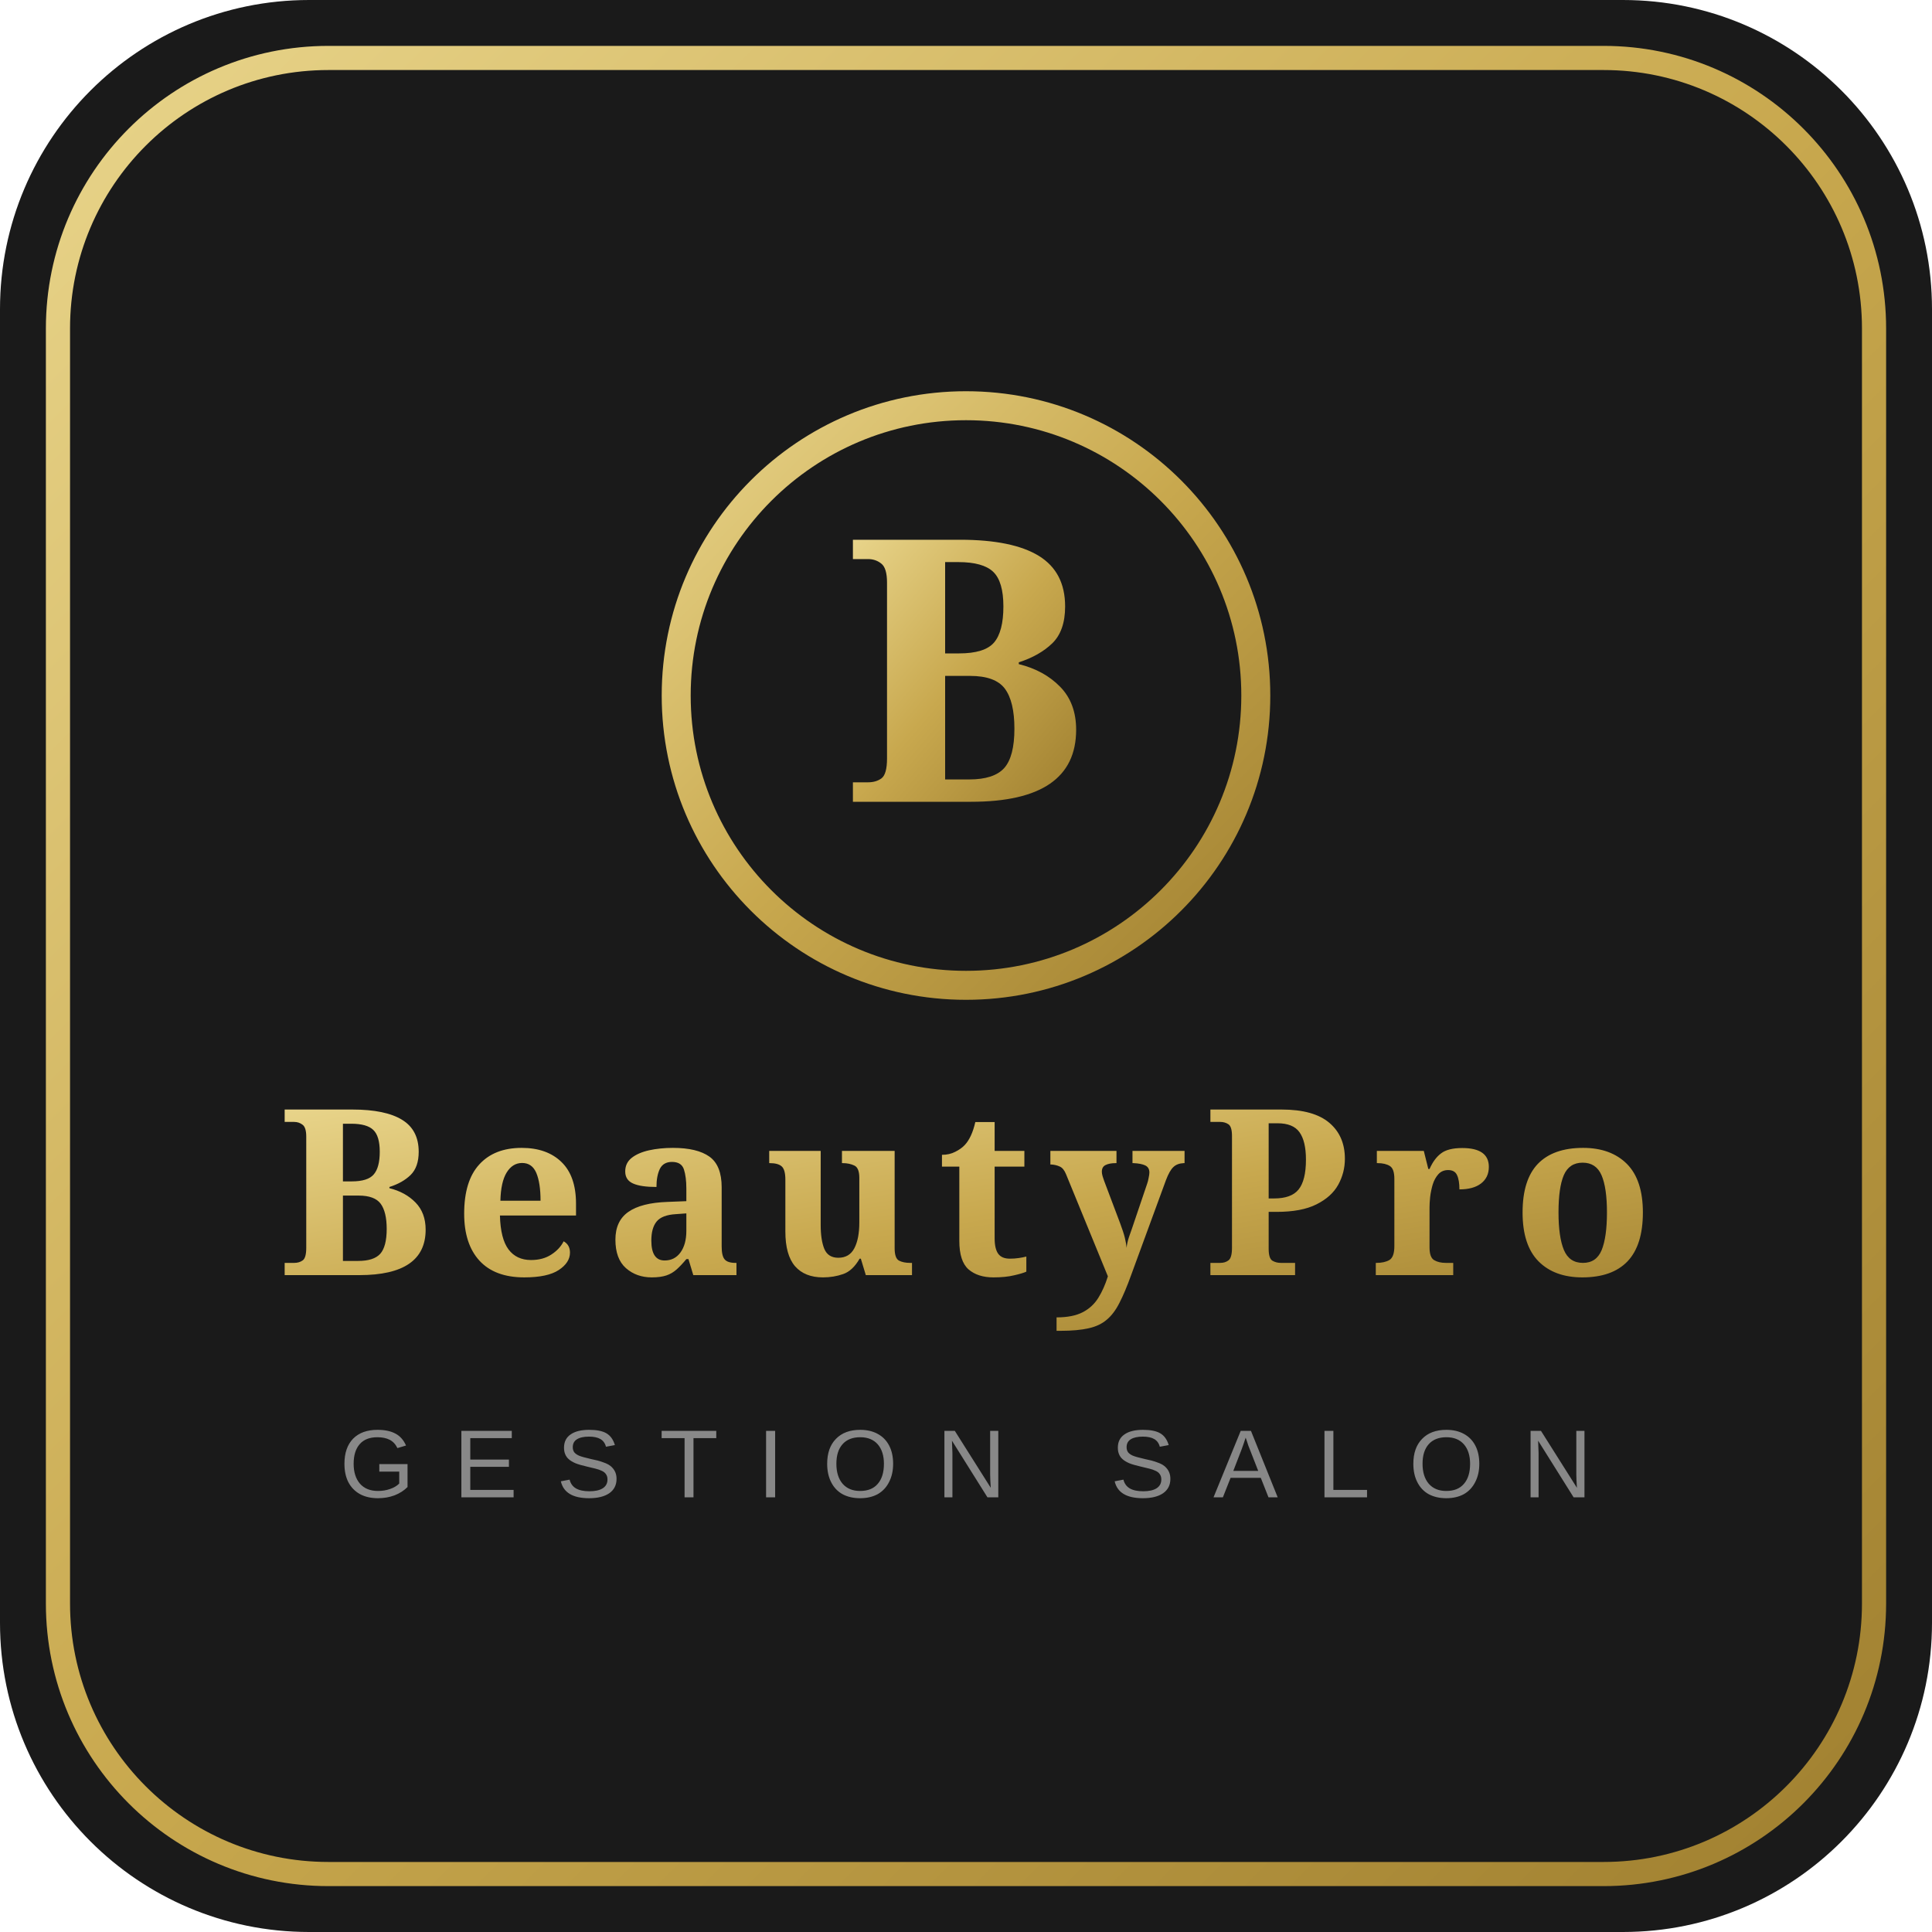
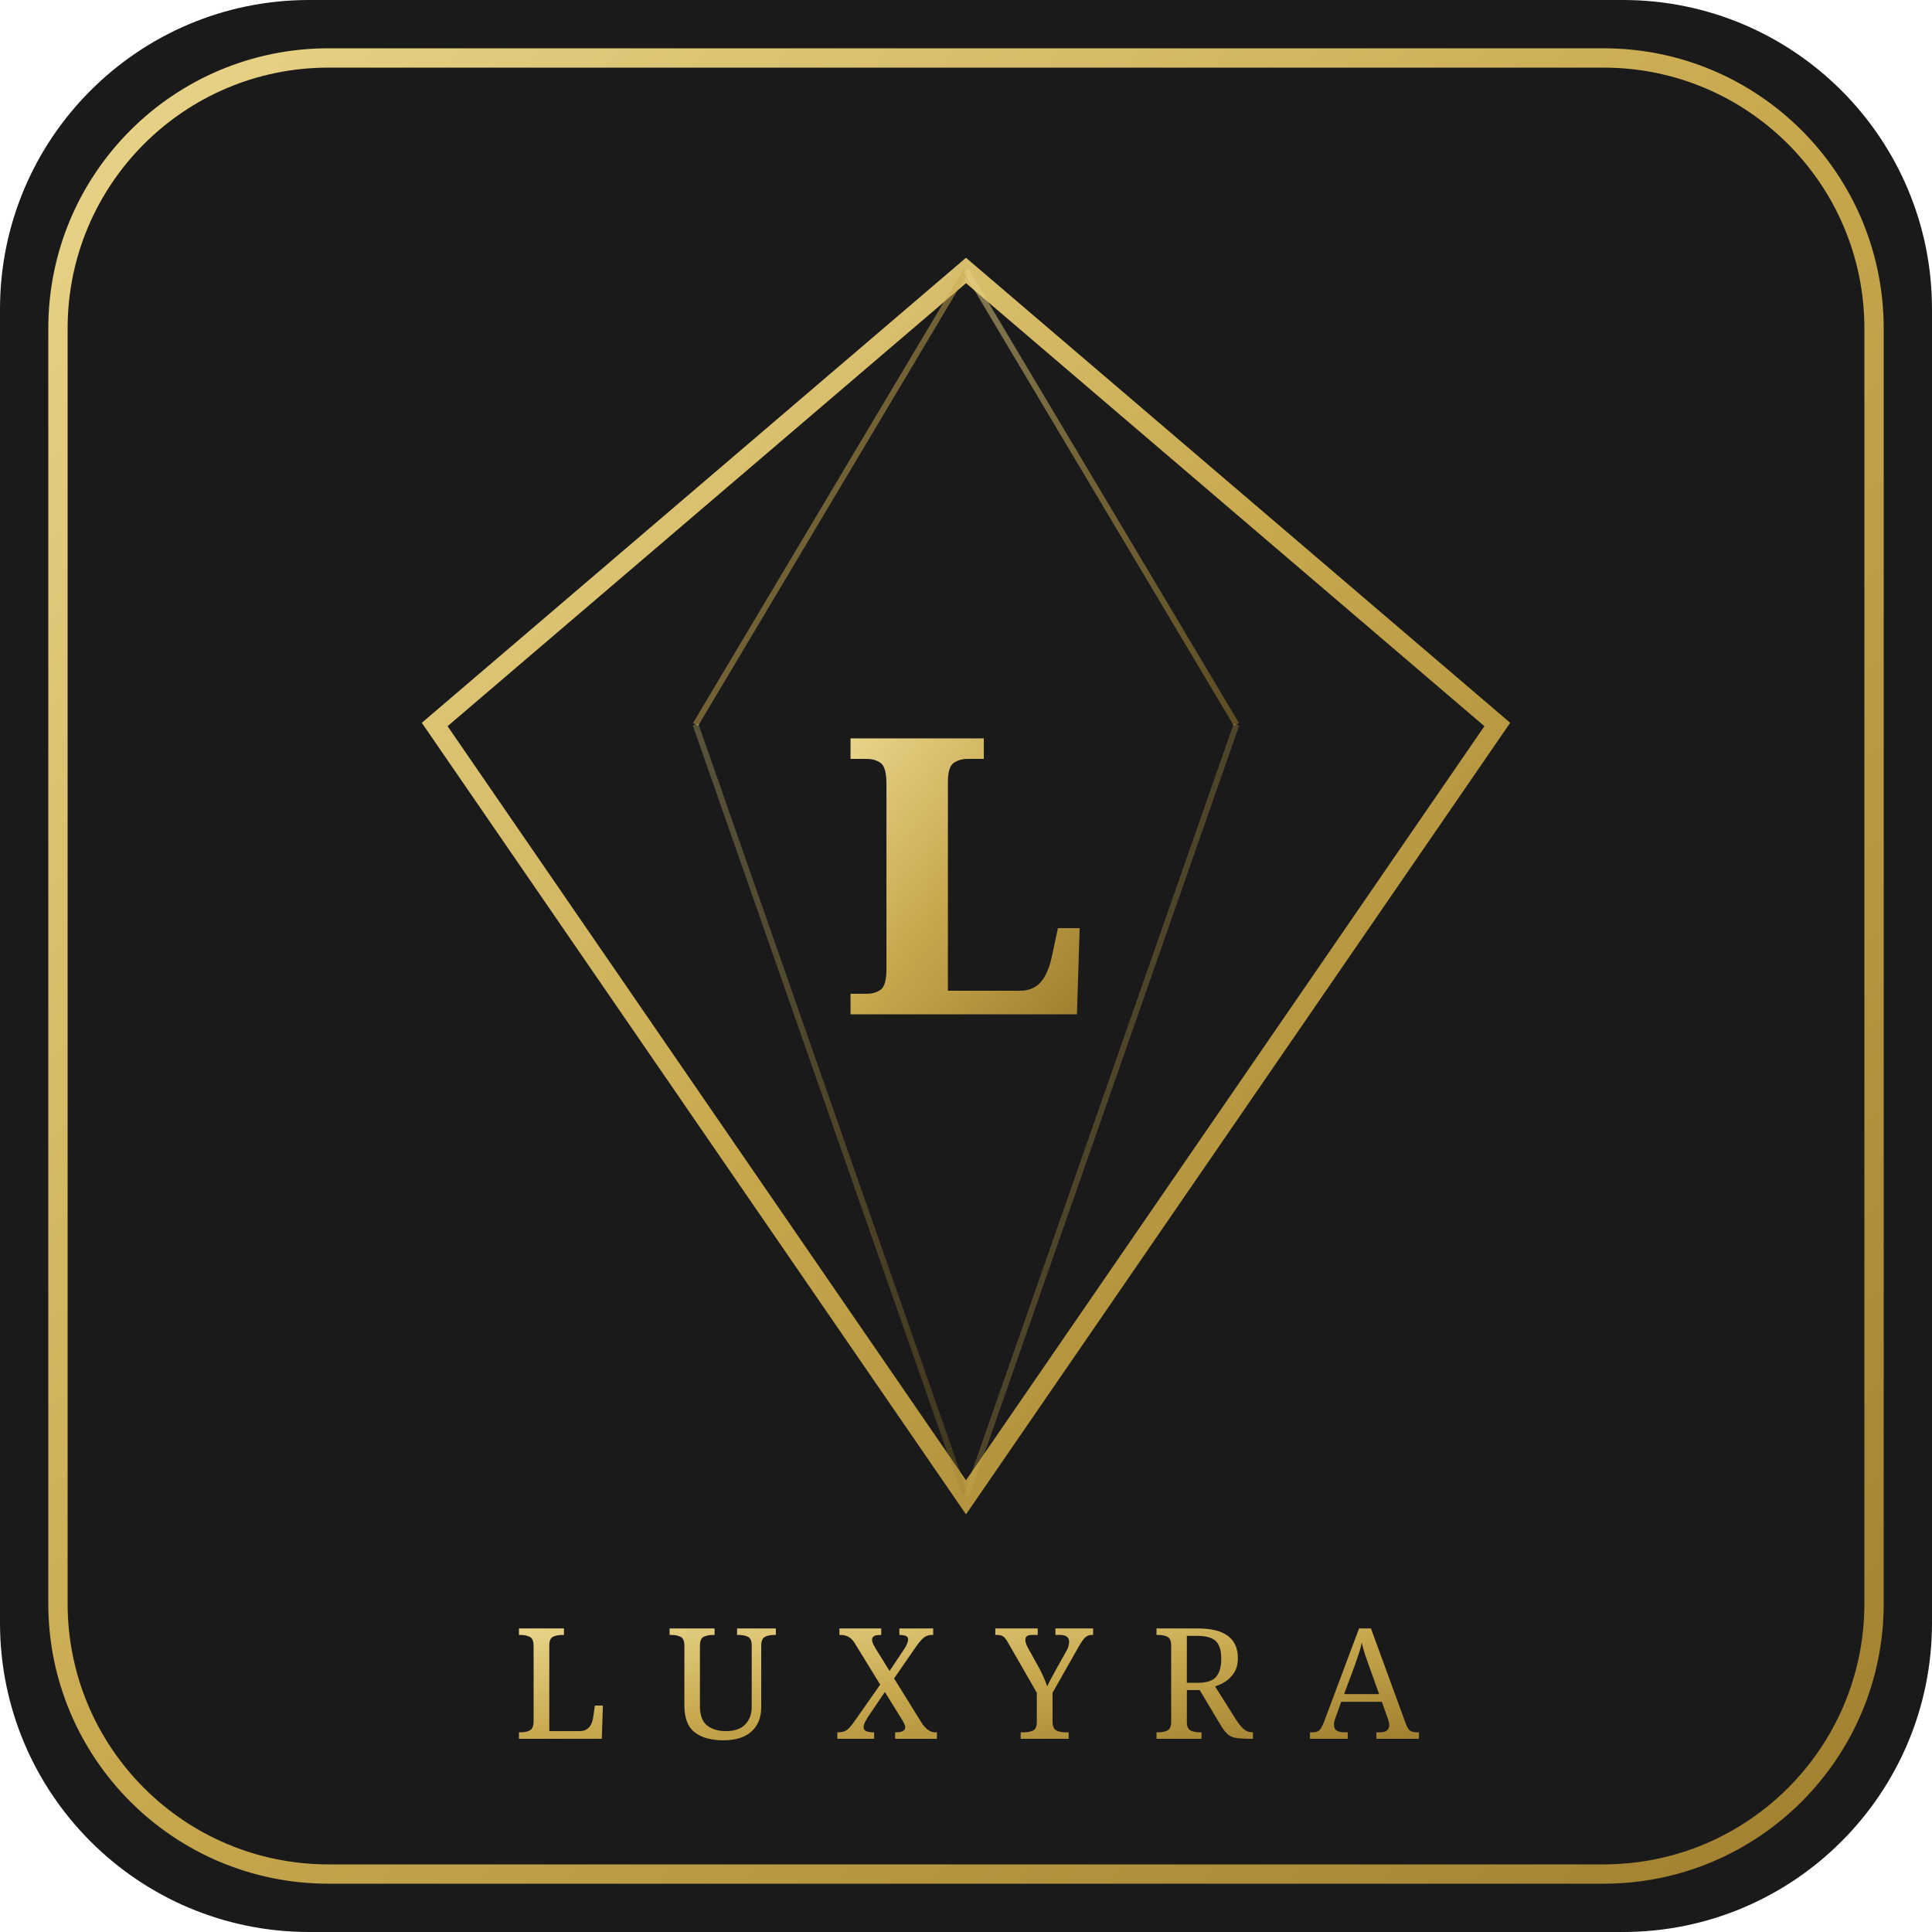
<svg xmlns="http://www.w3.org/2000/svg" viewBox="0 0 200 200" width="200" height="200">
  <defs>
    <linearGradient id="g1" x1="0%" y1="0%" x2="100%" y2="100%">
      <stop offset="0%" style="stop-color:#e8d48a;stop-opacity:1" />
      <stop offset="50%" style="stop-color:#c8a84e;stop-opacity:1" />
      <stop offset="100%" style="stop-color:#a08030;stop-opacity:1" />
    </linearGradient>
  </defs>
  <rect width="200" height="200" rx="32" fill="#1a1a1a" />
-   <rect x="6" y="6" width="188" height="188" rx="28" fill="none" stroke="url(#g1)" stroke-width="2.5" />
-   <circle cx="100" cy="72" r="30" fill="none" stroke="url(#g1)" stroke-width="3" />
-   <text x="100" y="83" text-anchor="middle" font-family="Georgia,serif" font-size="38" font-weight="bold" fill="url(#g1)">B</text>
-   <text x="100" y="132" text-anchor="middle" font-family="Georgia,serif" font-size="24" font-weight="bold" fill="url(#g1)" letter-spacing="2">BeautyPro</text>
-   <text x="100" y="155" text-anchor="middle" font-family="Arial,sans-serif" font-size="10" fill="#888" letter-spacing="4">GESTION SALON</text>
+   <rect x="6" y="6" width="188" height="188" rx="28" fill="none" stroke="url(#g1)" stroke-width="2" />
+   <polygon points="100,28 155,75 100,155 45,75" fill="none" stroke="url(#g1)" stroke-width="2" />
+   <line x1="45" y1="75" x2="155" y2="75" stroke="url(#g1)" stroke-width="1" />
+   <line x1="100" y1="28" x2="72" y2="75" stroke="url(#g1)" stroke-width="0.6" opacity=".5" />
+   <line x1="100" y1="28" x2="128" y2="75" stroke="url(#g1)" stroke-width="0.6" opacity=".5" />
+   <line x1="72" y1="75" x2="100" y2="155" stroke="url(#g1)" stroke-width="0.6" opacity=".3" />
+   <line x1="128" y1="75" x2="100" y2="155" stroke="url(#g1)" stroke-width="0.6" opacity=".3" />
+   <text x="100" y="105" text-anchor="middle" font-family="Georgia,serif" font-size="40" font-weight="bold" fill="url(#g1)">L</text>
+   <text x="100" y="180" text-anchor="middle" font-family="Georgia,serif" font-size="16" fill="url(#g1)" letter-spacing="6">LUXYRA</text>
</svg>
